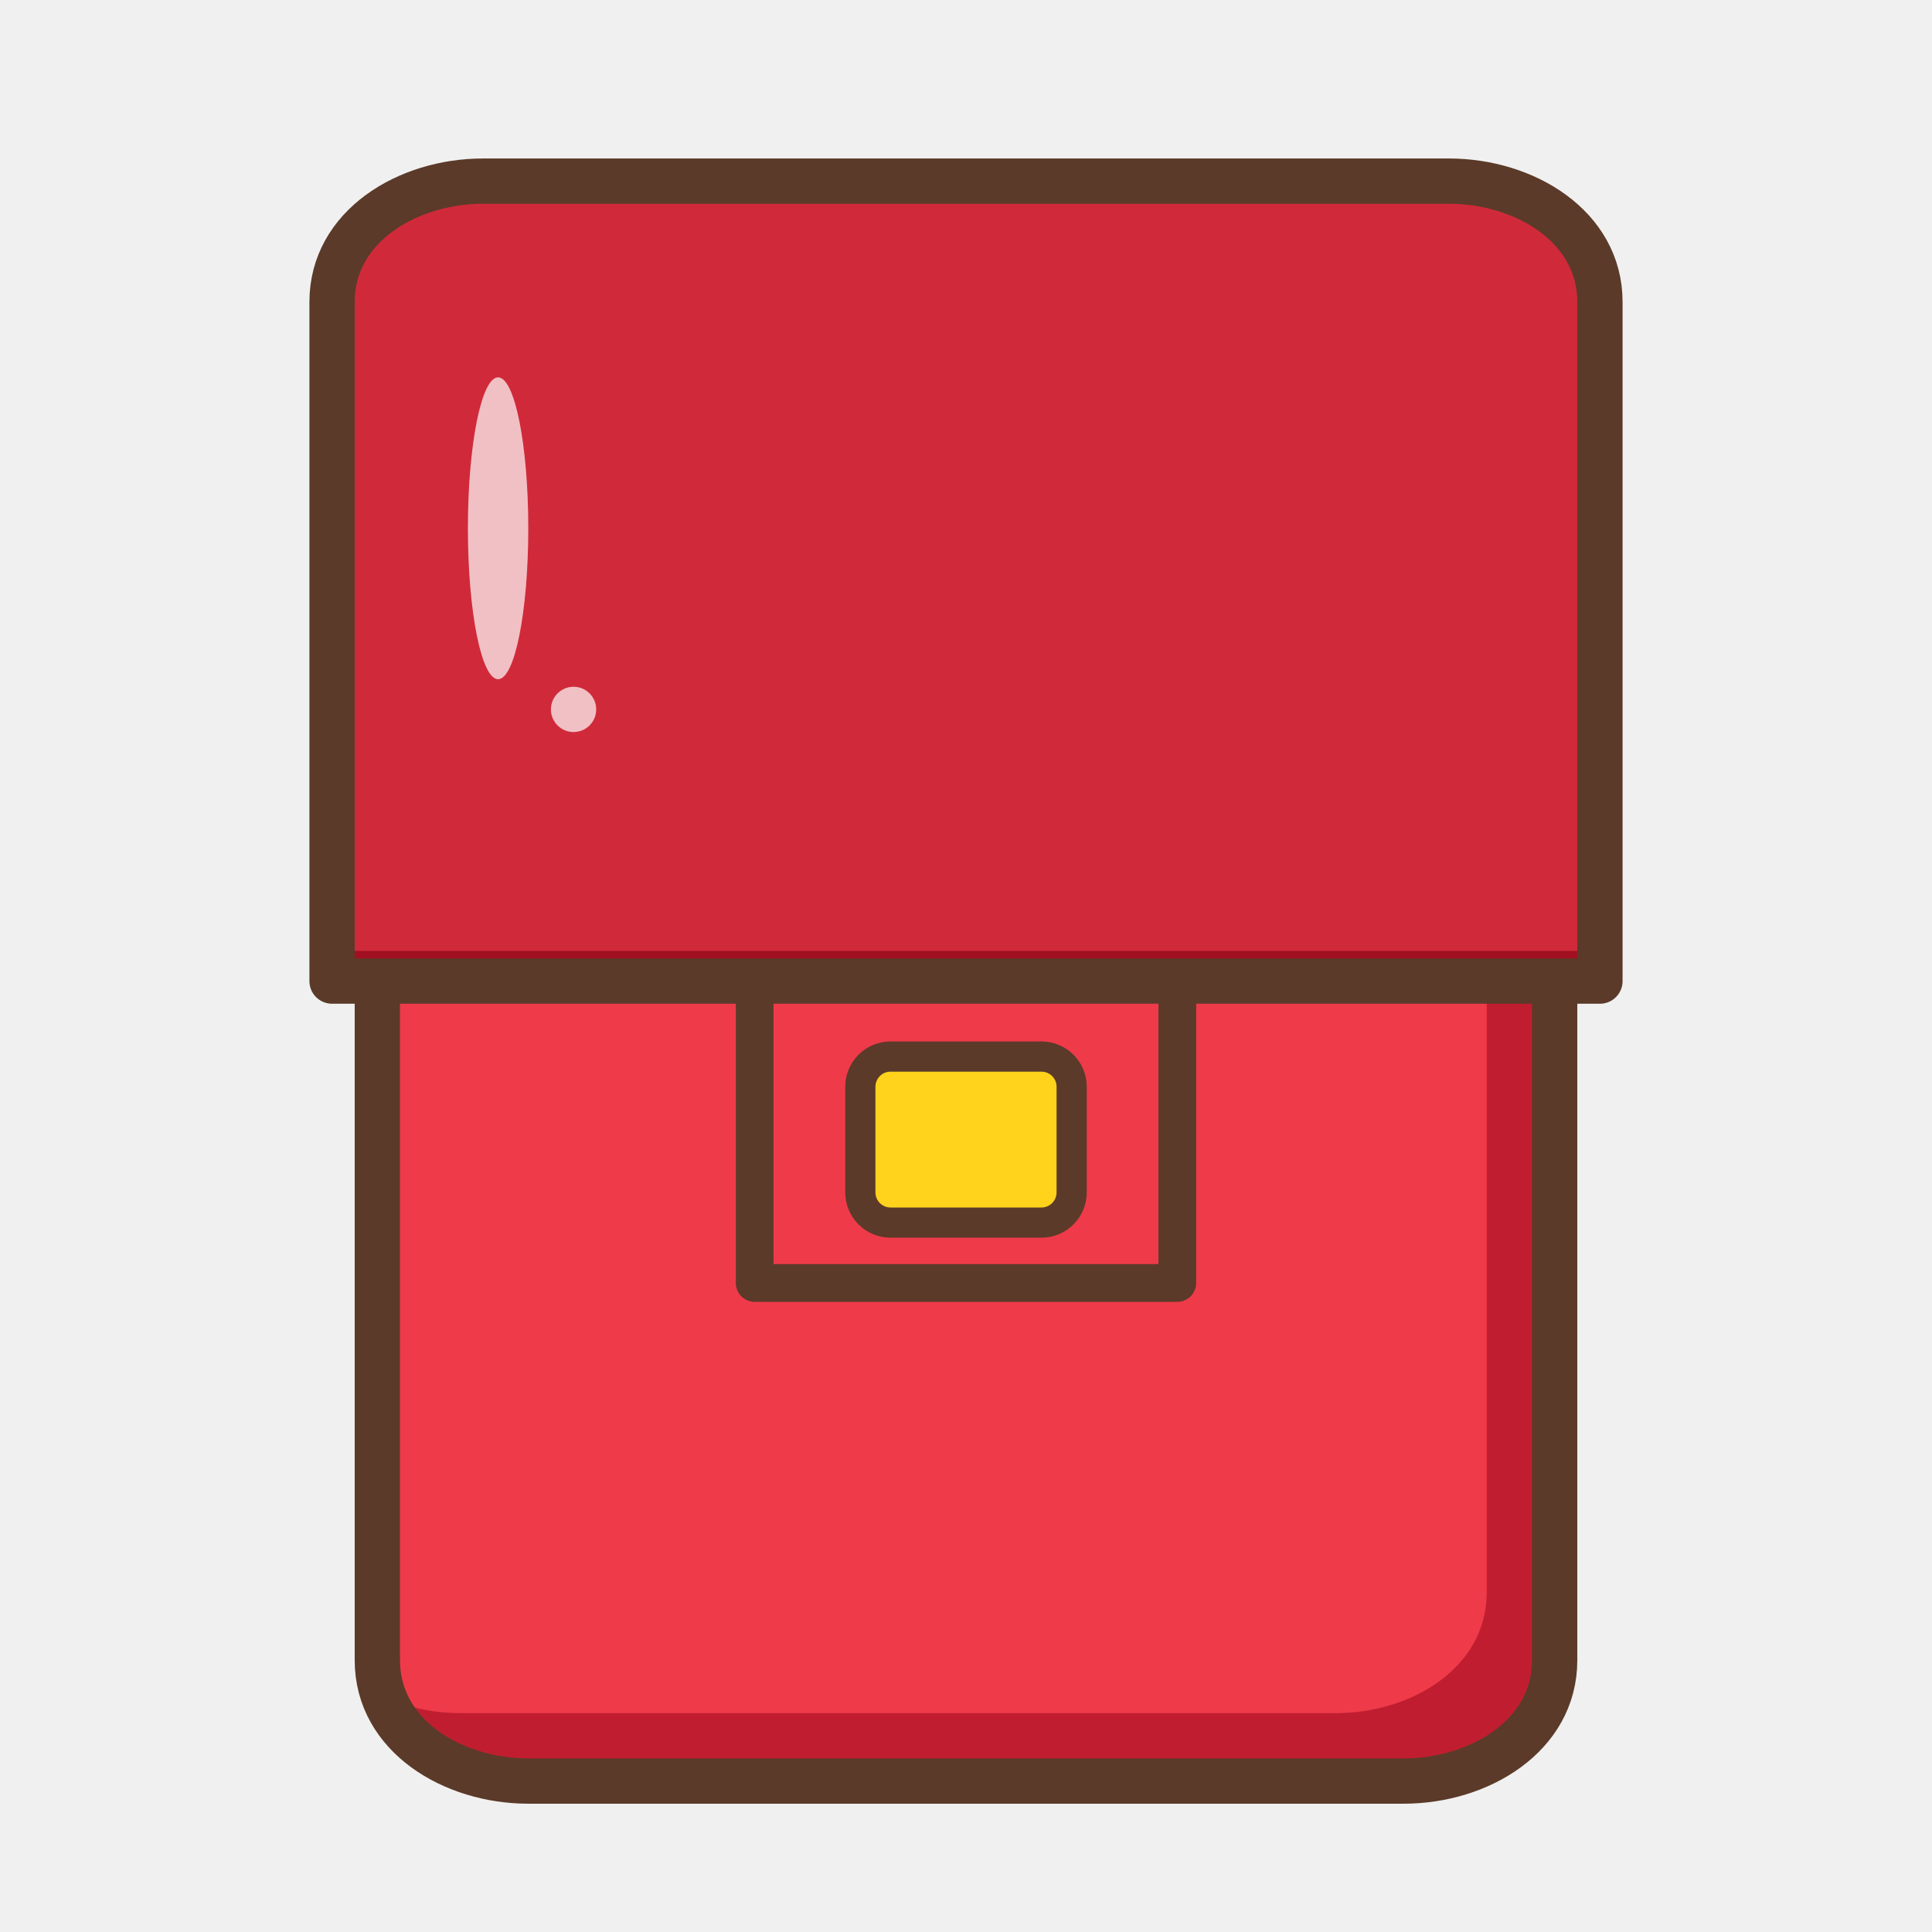
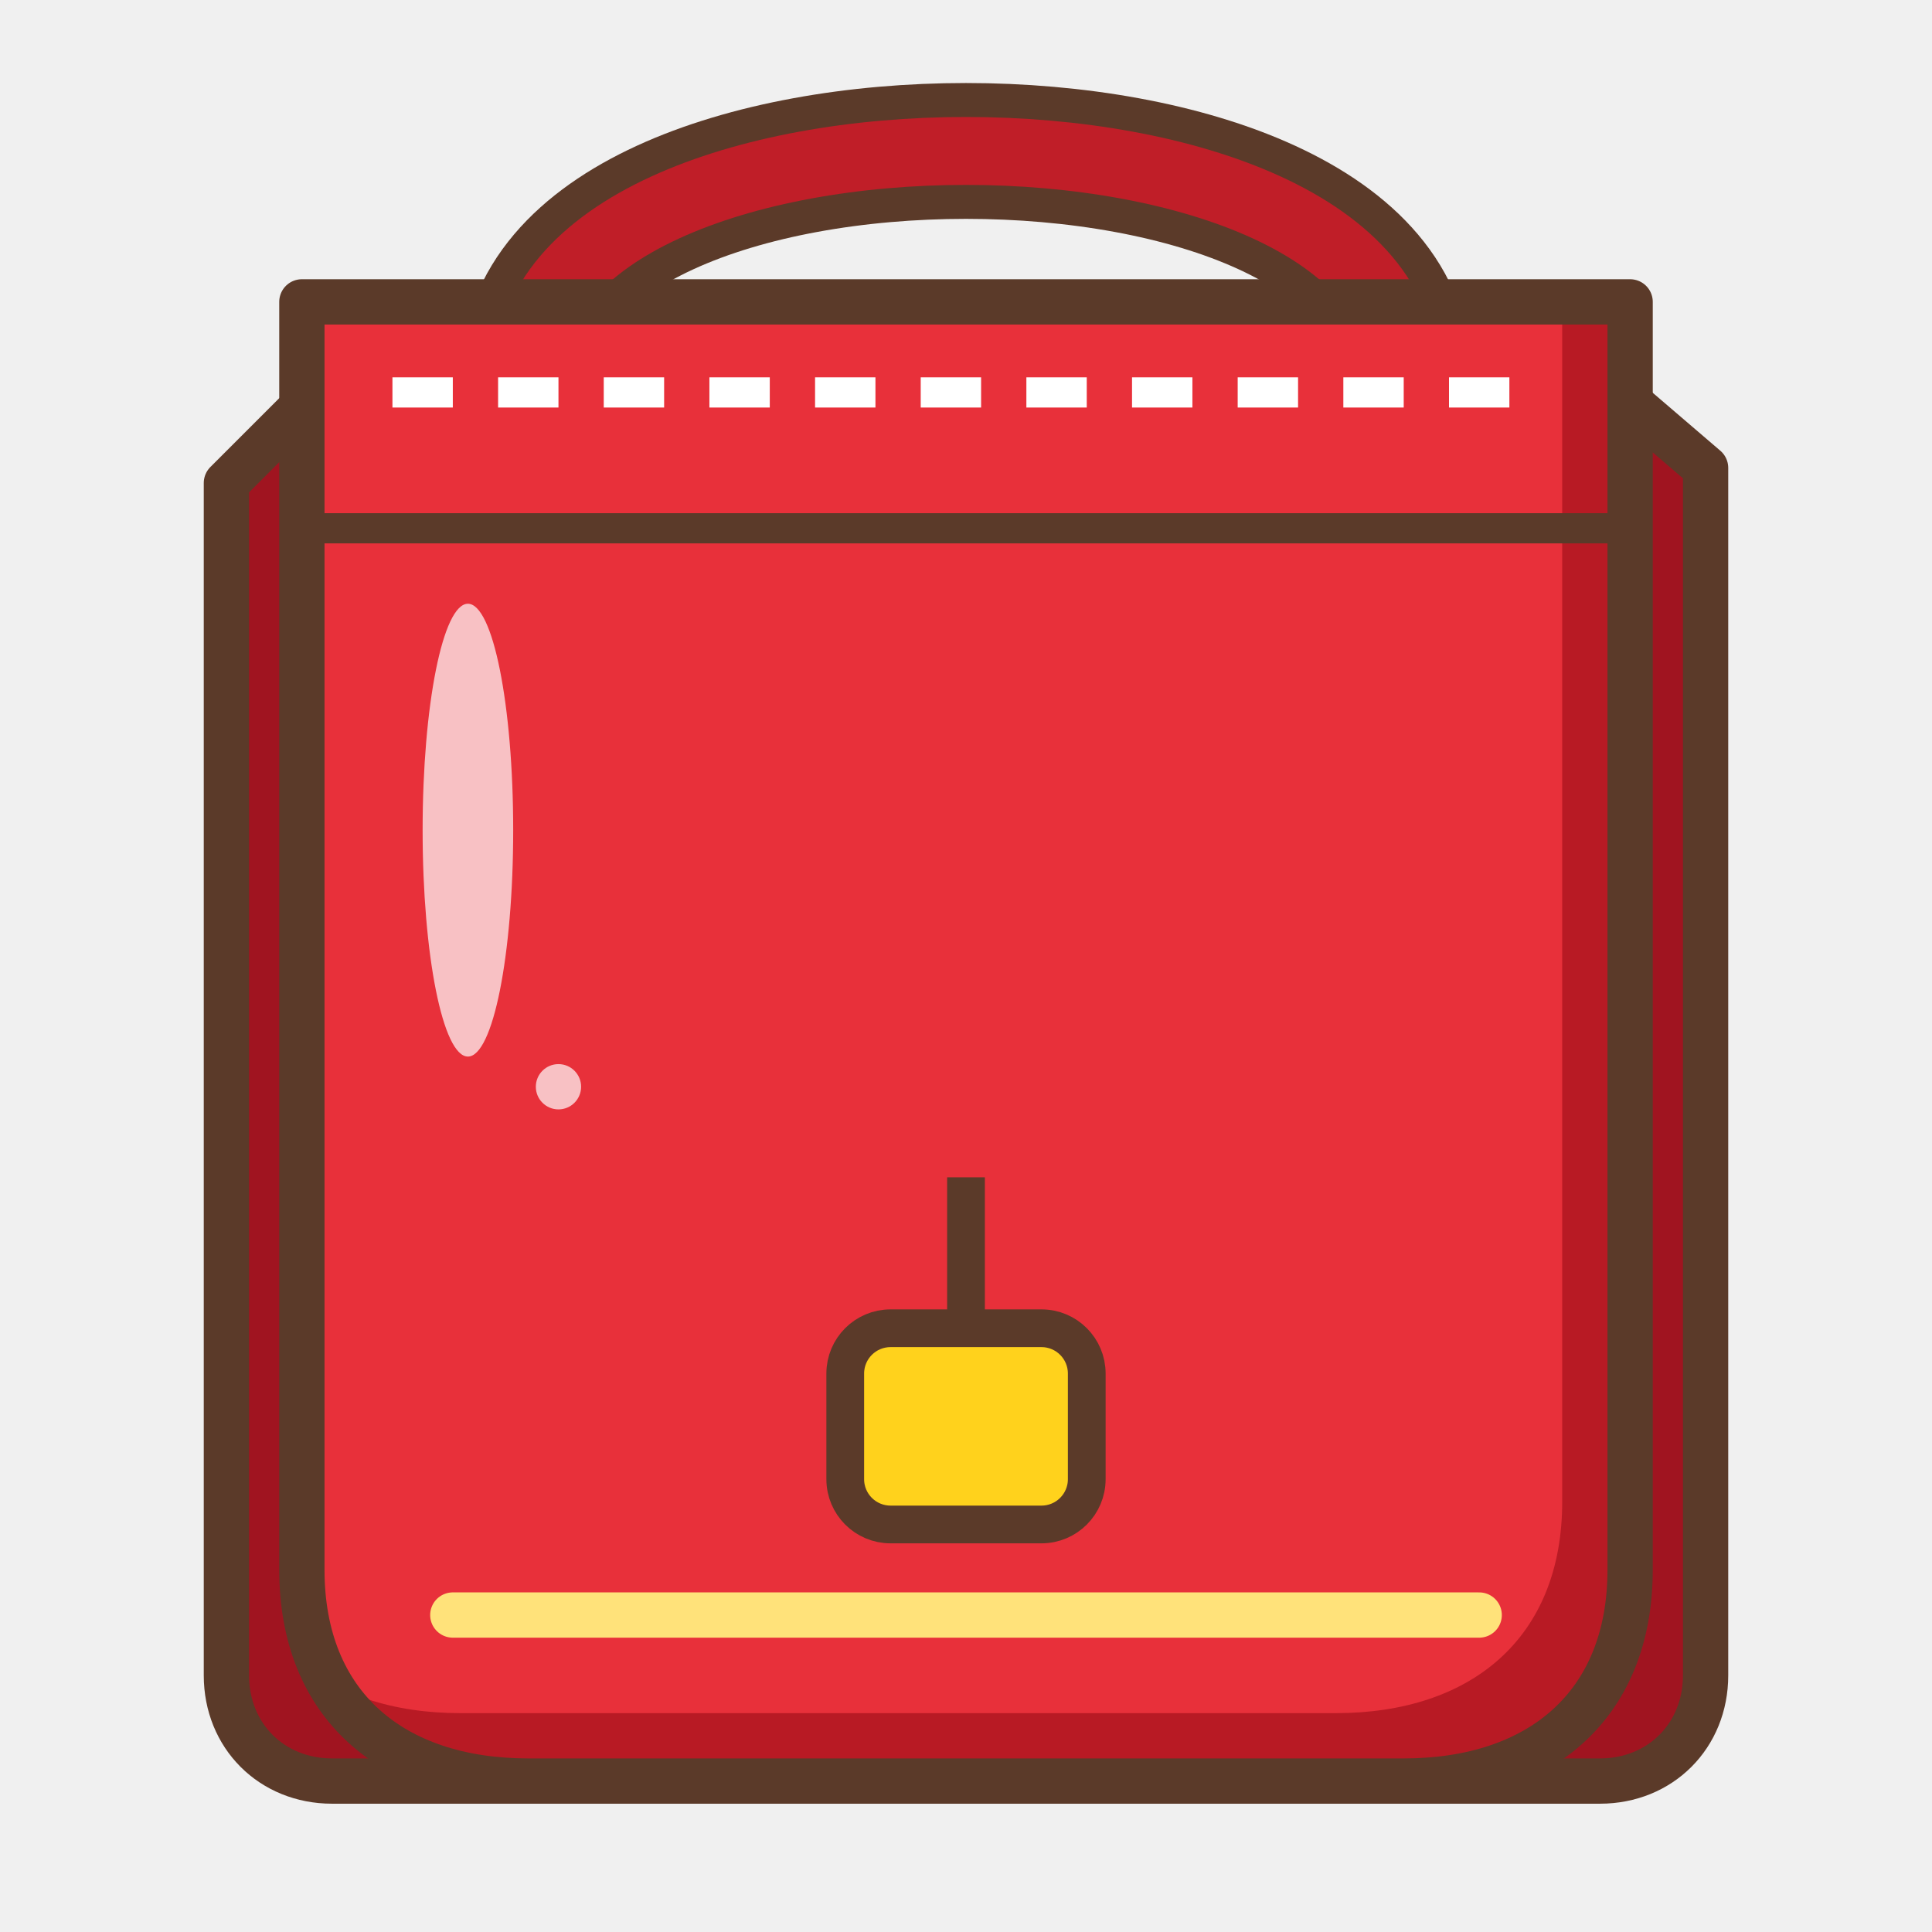
<svg xmlns="http://www.w3.org/2000/svg" viewBox="0 0 256 256">
  <g stroke="#5b3a29" stroke-width="6" stroke-linejoin="round" stroke-linecap="round">
+     <path d="M70 50c0-40 116-40 116 0" fill="none" stroke="#5b3a29" stroke-width="18" />
+     <path d="M70 50c0-40 116-40 116 0" fill="none" stroke="#c01e28" stroke-width="9" />
    <defs>
-       <path id="s18" d="M50 50h156v170c0 10-10 16-20 16H70c-10 0-20-6-20-16z" />
-       <clipPath id="cs18">
-         <use href="#s18" />
+       <path id="s5" d="M44 50h168l14 12v160c0 8-6 14-14 14H44c-8 0-14-6-14-14V64z" />
+       <clipPath id="cs5">
+         <use href="#s5" />
      </clipPath>
    </defs>
-     <use href="#s18" fill="#c01e30" stroke="none" />
-     <g clip-path="url(#cs18)">
-       <use href="#s18" fill="#ef3a4a" stroke="none" transform="translate(-9 -9)" />
+     <use href="#s5" fill="#801018" stroke="none" />
+     <g clip-path="url(#cs5)">
+       <use href="#s5" fill="#a01420" stroke="none" transform="translate(0 0)" />
    </g>
-     <use href="#s18" fill="none" />
+     <use href="#s5" fill="none" />
    <defs>
-       <path id="s19" d="M44 40c0-10 10-16 20-16h128c10 0 20 6 20 16v90H44z" />
-       <clipPath id="cs19">
-         <use href="#s19" />
+       <path id="s6" d="M40 40h176v168c0 18-12 28-30 28H70c-18 0-30-10-30-28z" />
+       <clipPath id="cs6">
+         <use href="#s6" />
      </clipPath>
    </defs>
-     <use href="#s19" fill="#a01020" stroke="none" />
-     <g clip-path="url(#cs19)">
-       <use href="#s19" fill="#d02a3a" stroke="none" transform="translate(0 -4)" />
+     <use href="#s6" fill="#b81a24" stroke="none" />
+     <g clip-path="url(#cs6)">
+       <use href="#s6" fill="#e8303a" stroke="none" transform="translate(-9 -9)" />
    </g>
-     <use href="#s19" fill="none" />
-     <path d="M100 130v40h56v-40" fill="none" stroke-width="5" />
+     <use href="#s6" fill="none" />
+     <path d="M40 70h176" fill="none" stroke-width="4" />
  </g>
-   <rect x="114" y="140" width="28" height="22" rx="4" fill="#ffd21c" stroke="#5b3a29" stroke-width="4" />
-   <ellipse cx="66" cy="70" rx="4" ry="20" fill="#fff" opacity=".7" transform="rotate(0 66 70)" />
-   <circle cx="76" cy="94" r="3" fill="#fff" opacity=".7" />
-   <path d="M60 130h136" stroke="#fff" stroke-width="0" />
+   <rect x="112" y="176" width="32" height="26" rx="6" fill="#ffd21c" stroke="#5b3a29" stroke-width="5" />
+   <path d="M128 176v-20" stroke="#5b3a29" stroke-width="5" />
+   <path d="M52 52h152" stroke="#fff" stroke-width="4" stroke-dasharray="8 6" />
+   <path d="M60 214h136" stroke="#ffe27a" stroke-width="6" stroke-linecap="round" />
+   <ellipse cx="62" cy="110" rx="6" ry="30" fill="#fff" opacity=".7" transform="rotate(0 62 110)" />
+   <circle cx="74" cy="144" r="3" fill="#fff" opacity=".7" />
</svg>
